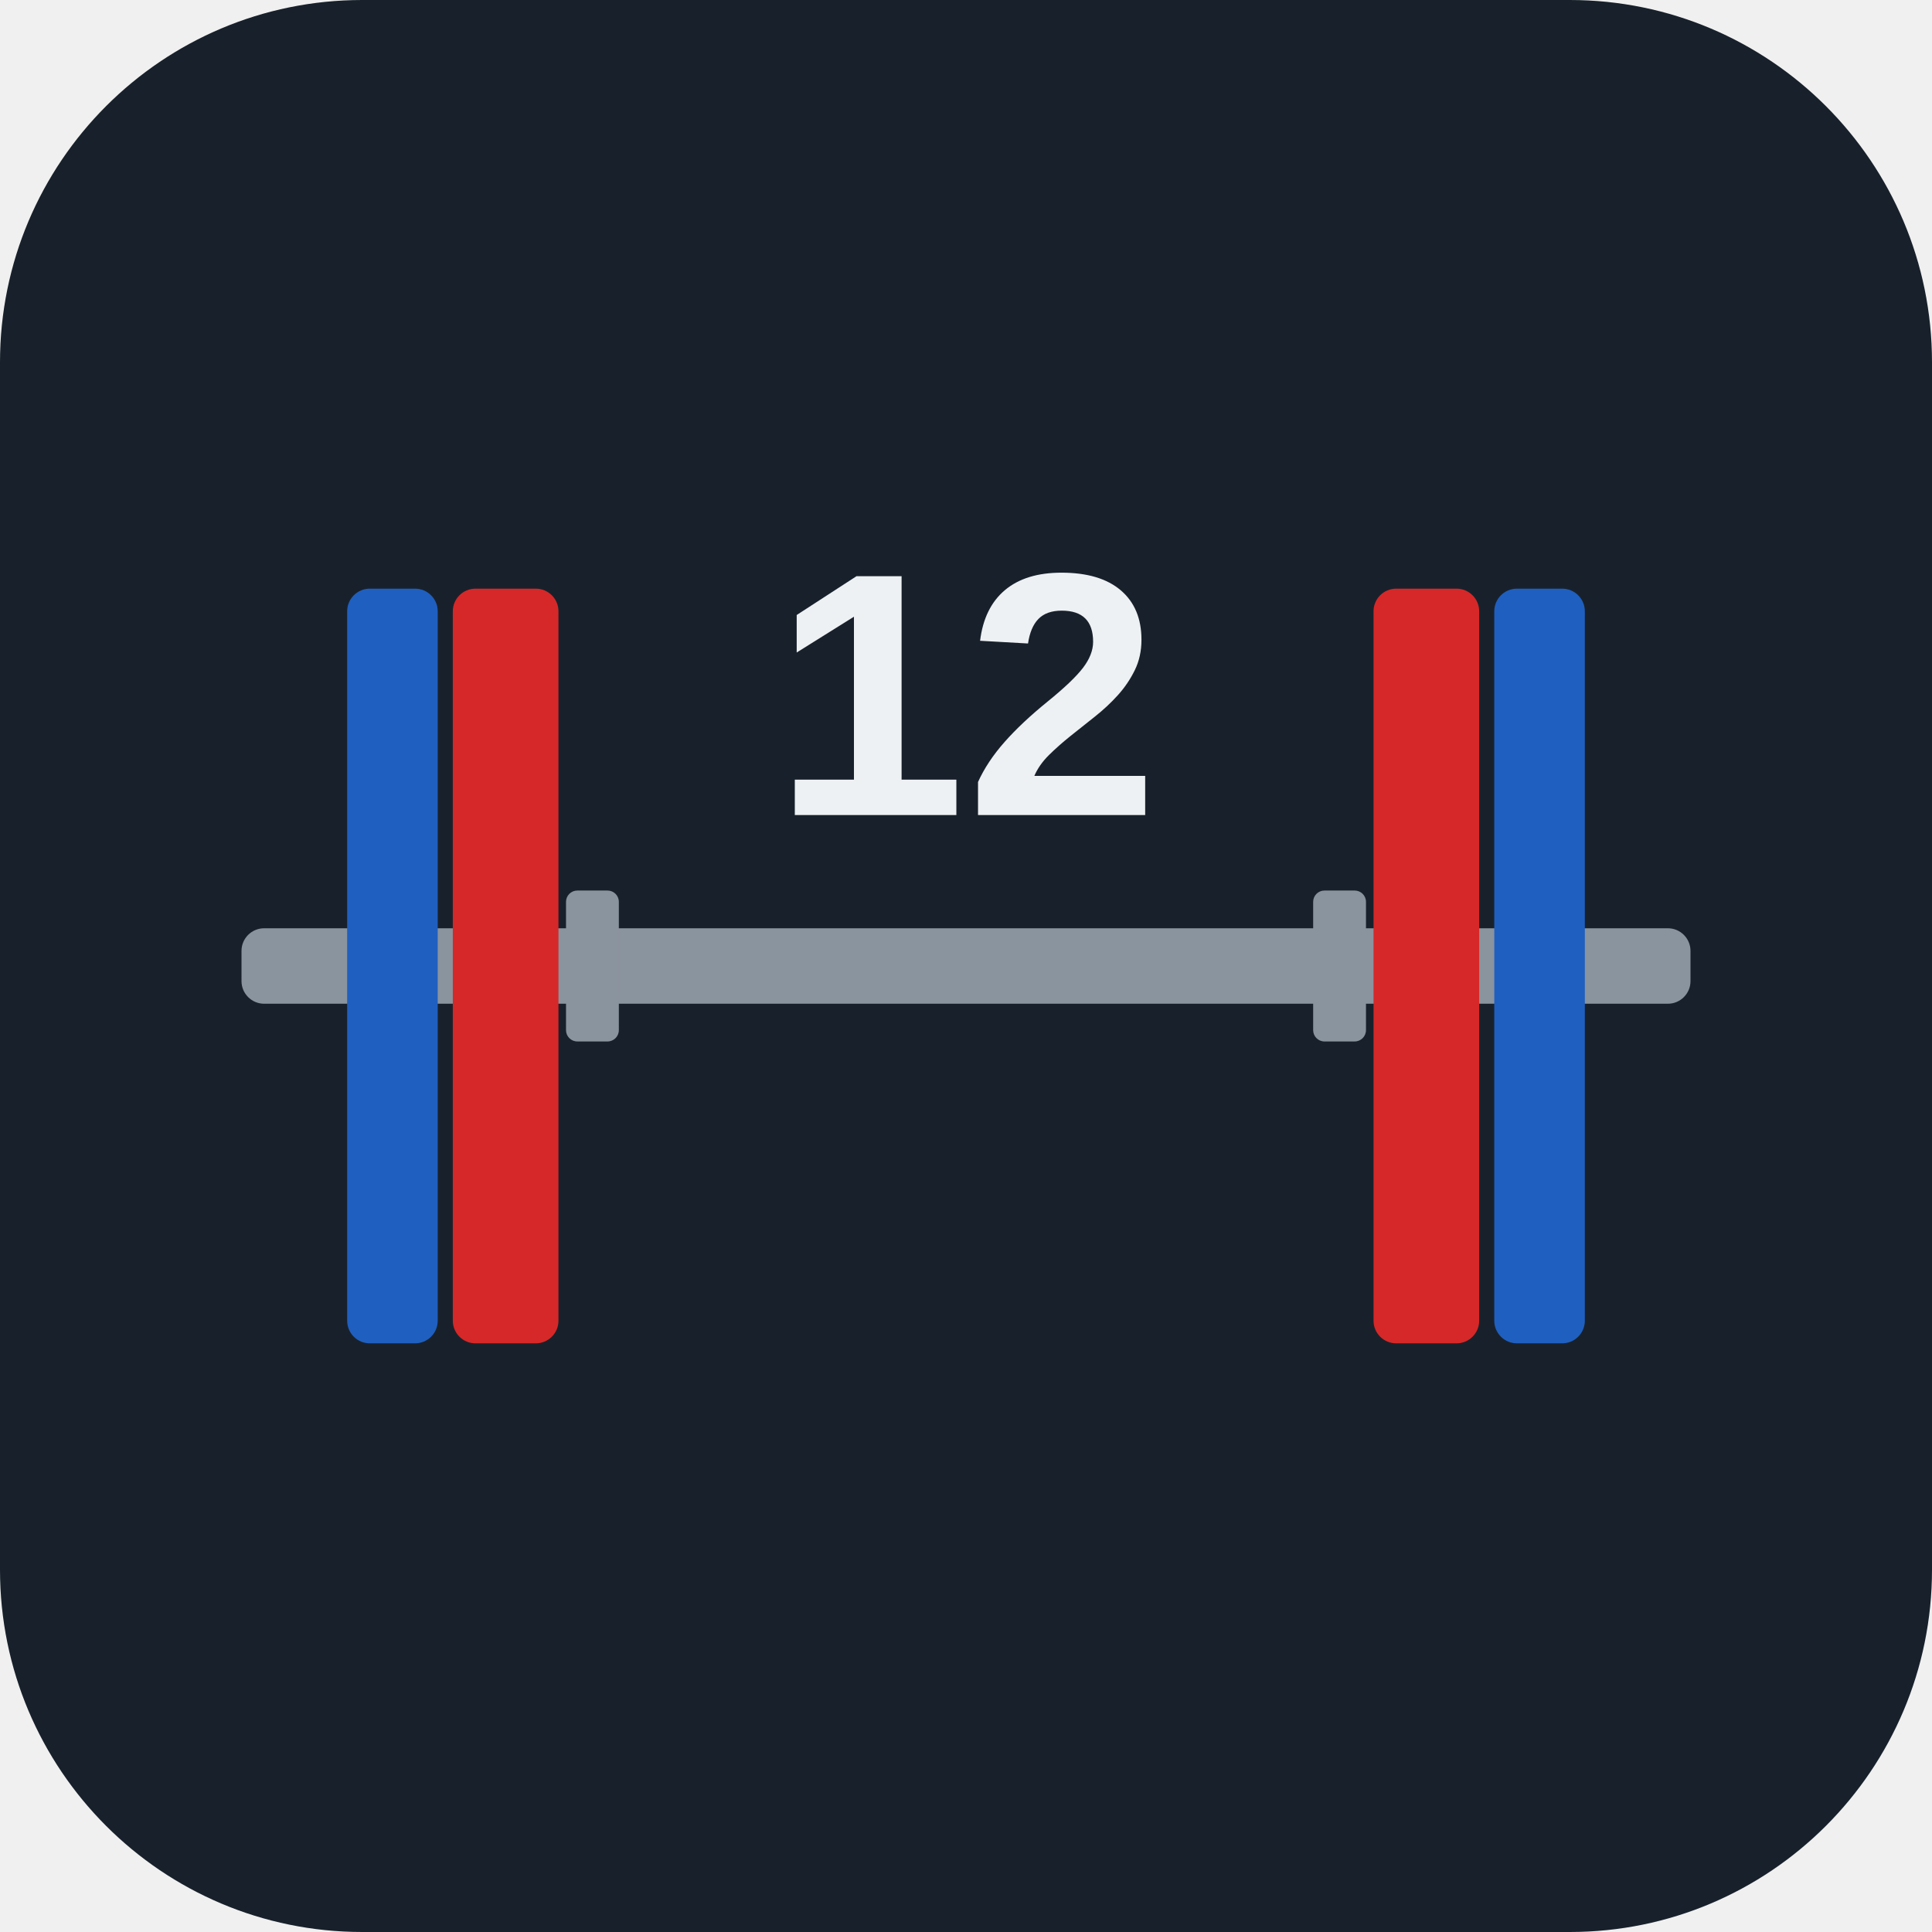
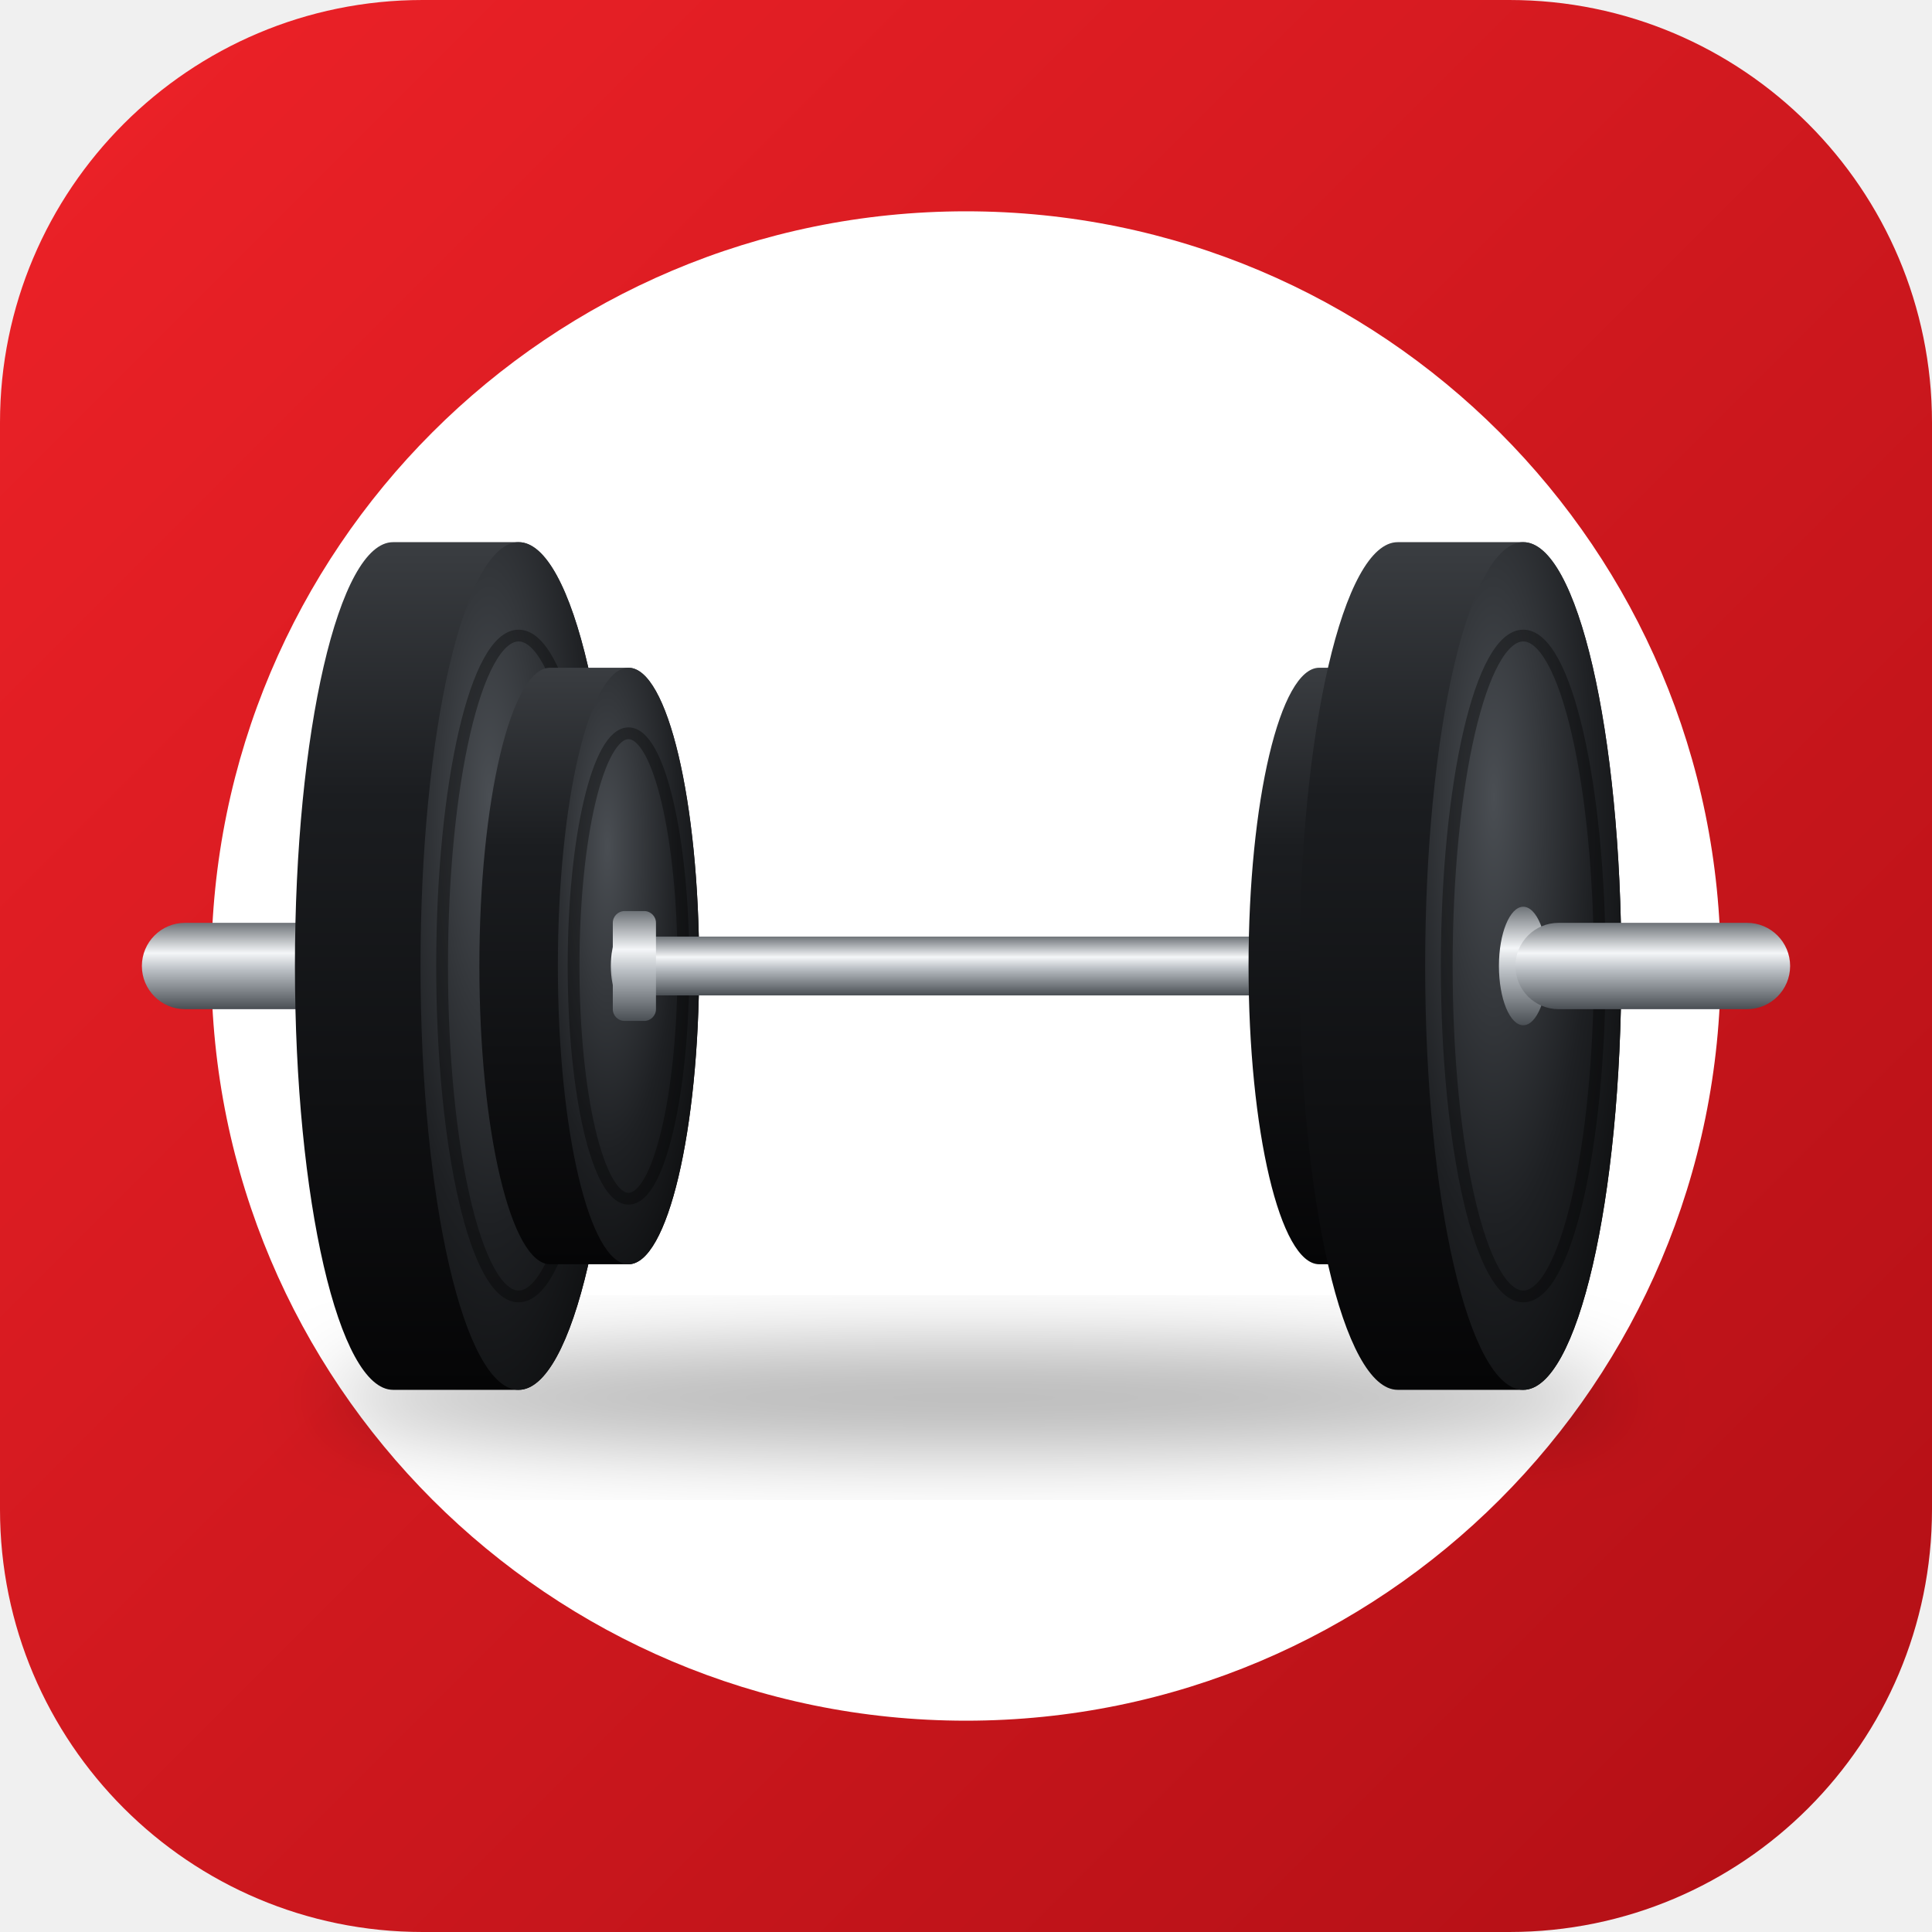
<svg xmlns="http://www.w3.org/2000/svg" viewBox="0 0 512 512">
-   <rect width="512" height="512" rx="96" fill="#18212B" />
-   <rect x="64" y="246" width="384" height="20" rx="6" fill="#8A949E" />
-   <rect x="150" y="236" width="14" height="40" rx="3" fill="#8A949E" />
-   <rect x="348" y="236" width="14" height="40" rx="3" fill="#8A949E" />
-   <rect x="120" y="156" width="28" height="200" rx="6" fill="#D62828" />
-   <rect x="92" y="156" width="24" height="200" rx="6" fill="#1F5FBF" />
-   <rect x="364" y="156" width="28" height="200" rx="6" fill="#D62828" />
-   <rect x="396" y="156" width="24" height="200" rx="6" fill="#1F5FBF" />
-   <text x="256" y="216" text-anchor="middle" font-family="Arial Narrow, Arial, sans-serif" font-weight="700" font-size="92" fill="#EEF1F4">12</text>
+   <defs>
+     <linearGradient id="steel" x1="0" y1="0" x2="0" y2="1">
+       <stop offset="0" stop-color="#6E7378" />
+       <stop offset=".35" stop-color="#F4F6F8" />
+       <stop offset=".55" stop-color="#B9BEC3" />
+       <stop offset="1" stop-color="#4A4F54" />
+     </linearGradient>
+     <linearGradient id="band" x1="0" y1="0" x2="0" y2="1">
+       <stop offset="0" stop-color="#3A3D41" />
+       <stop offset=".3" stop-color="#1B1D20" />
+       <stop offset="1" stop-color="#050506" />
+     </linearGradient>
+     <radialGradient id="face" cx="35%" cy="30%" r="85%">
+       <stop offset="0" stop-color="#4A4E53" />
+       <stop offset=".6" stop-color="#1E2023" />
+       <stop offset="1" stop-color="#0B0C0D" />
+     </radialGradient>
+     <linearGradient id="redbg" x1="0" y1="0" x2="1" y2="1">
+       <stop offset="0" stop-color="#EE2228" />
+       <stop offset="1" stop-color="#B10F15" />
+     </linearGradient>
+     <filter id="blur" x="-50%" y="-50%" width="200%" height="200%">
+       <feGaussianBlur stdDeviation="10" />
+     </filter>
+   </defs>
+   <clipPath id="c">
+     <rect width="512" height="512" rx="112" />
+   </clipPath>
+   <g clip-path="url(#c)">
+     <rect width="512" height="512" fill="url(#redbg)" />
+     <circle cx="256" cy="256" r="200" fill="#FFFFFF" />
+     <g transform="translate(256,256) scale(1.04) translate(-256,-256)">
+       <ellipse cx="258" cy="366" rx="165" ry="13" fill="#000" opacity=".30" filter="url(#blur)" />
+       <rect x="46" y="245.0" width="74" height="22" rx="11.0" fill="url(#steel)" />
+       <path d="M110,148 L142,148 A25,108 0 0 1 142,364 L110,364 A25,108 0 0 1 110,148 Z" fill="url(#band)" />
+       <ellipse cx="142" cy="256" rx="25" ry="108" fill="url(#face)" />
+       <ellipse cx="142" cy="256" rx="19.5" ry="84.2" fill="none" stroke="#000" stroke-opacity=".35" stroke-width="3" />
+       <ellipse cx="142" cy="256" rx="6.2" ry="15.1" fill="url(#steel)" />
+       <path d="M150,180 L170,180 A18,76 0 0 1 170,332 L150,332 A18,76 0 0 1 150,180 Z" fill="url(#band)" />
+       <ellipse cx="170" cy="256" rx="18" ry="76" fill="url(#face)" />
+       <ellipse cx="170" cy="256" rx="14.0" ry="59.3" fill="none" stroke="#000" stroke-opacity=".35" stroke-width="3" />
+       <ellipse cx="170" cy="256" rx="4.5" ry="10.6" fill="url(#steel)" />
+       <rect x="168" y="248.5" width="176" height="15" rx="7.5" fill="url(#steel)" />
+       <rect x="166" y="242" width="11" height="28" rx="3" fill="url(#steel)" />
+       <rect x="335" y="242" width="11" height="28" rx="3" fill="url(#steel)" />
+       <path d="M346,180 L366,180 A18,76 0 0 1 366,332 L346,332 A18,76 0 0 1 346,180 Z" fill="url(#band)" />
+       <ellipse cx="366" cy="256" rx="18" ry="76" fill="url(#face)" />
+       <ellipse cx="366" cy="256" rx="14.0" ry="59.3" fill="none" stroke="#000" stroke-opacity=".35" stroke-width="3" />
+       <ellipse cx="366" cy="256" rx="4.5" ry="10.6" fill="url(#steel)" />
+       <path d="M366,148 L398,148 A25,108 0 0 1 398,364 L366,364 A25,108 0 0 1 366,148 Z" fill="url(#band)" />
+       <ellipse cx="398" cy="256" rx="25" ry="108" fill="url(#face)" />
+       <ellipse cx="398" cy="256" rx="19.5" ry="84.2" fill="none" stroke="#000" stroke-opacity=".35" stroke-width="3" />
+       <ellipse cx="398" cy="256" rx="6.2" ry="15.1" fill="url(#steel)" />
+       <rect x="396" y="245.0" width="70" height="22" rx="11.0" fill="url(#steel)" />
+     </g>
+   </g>
</svg>
